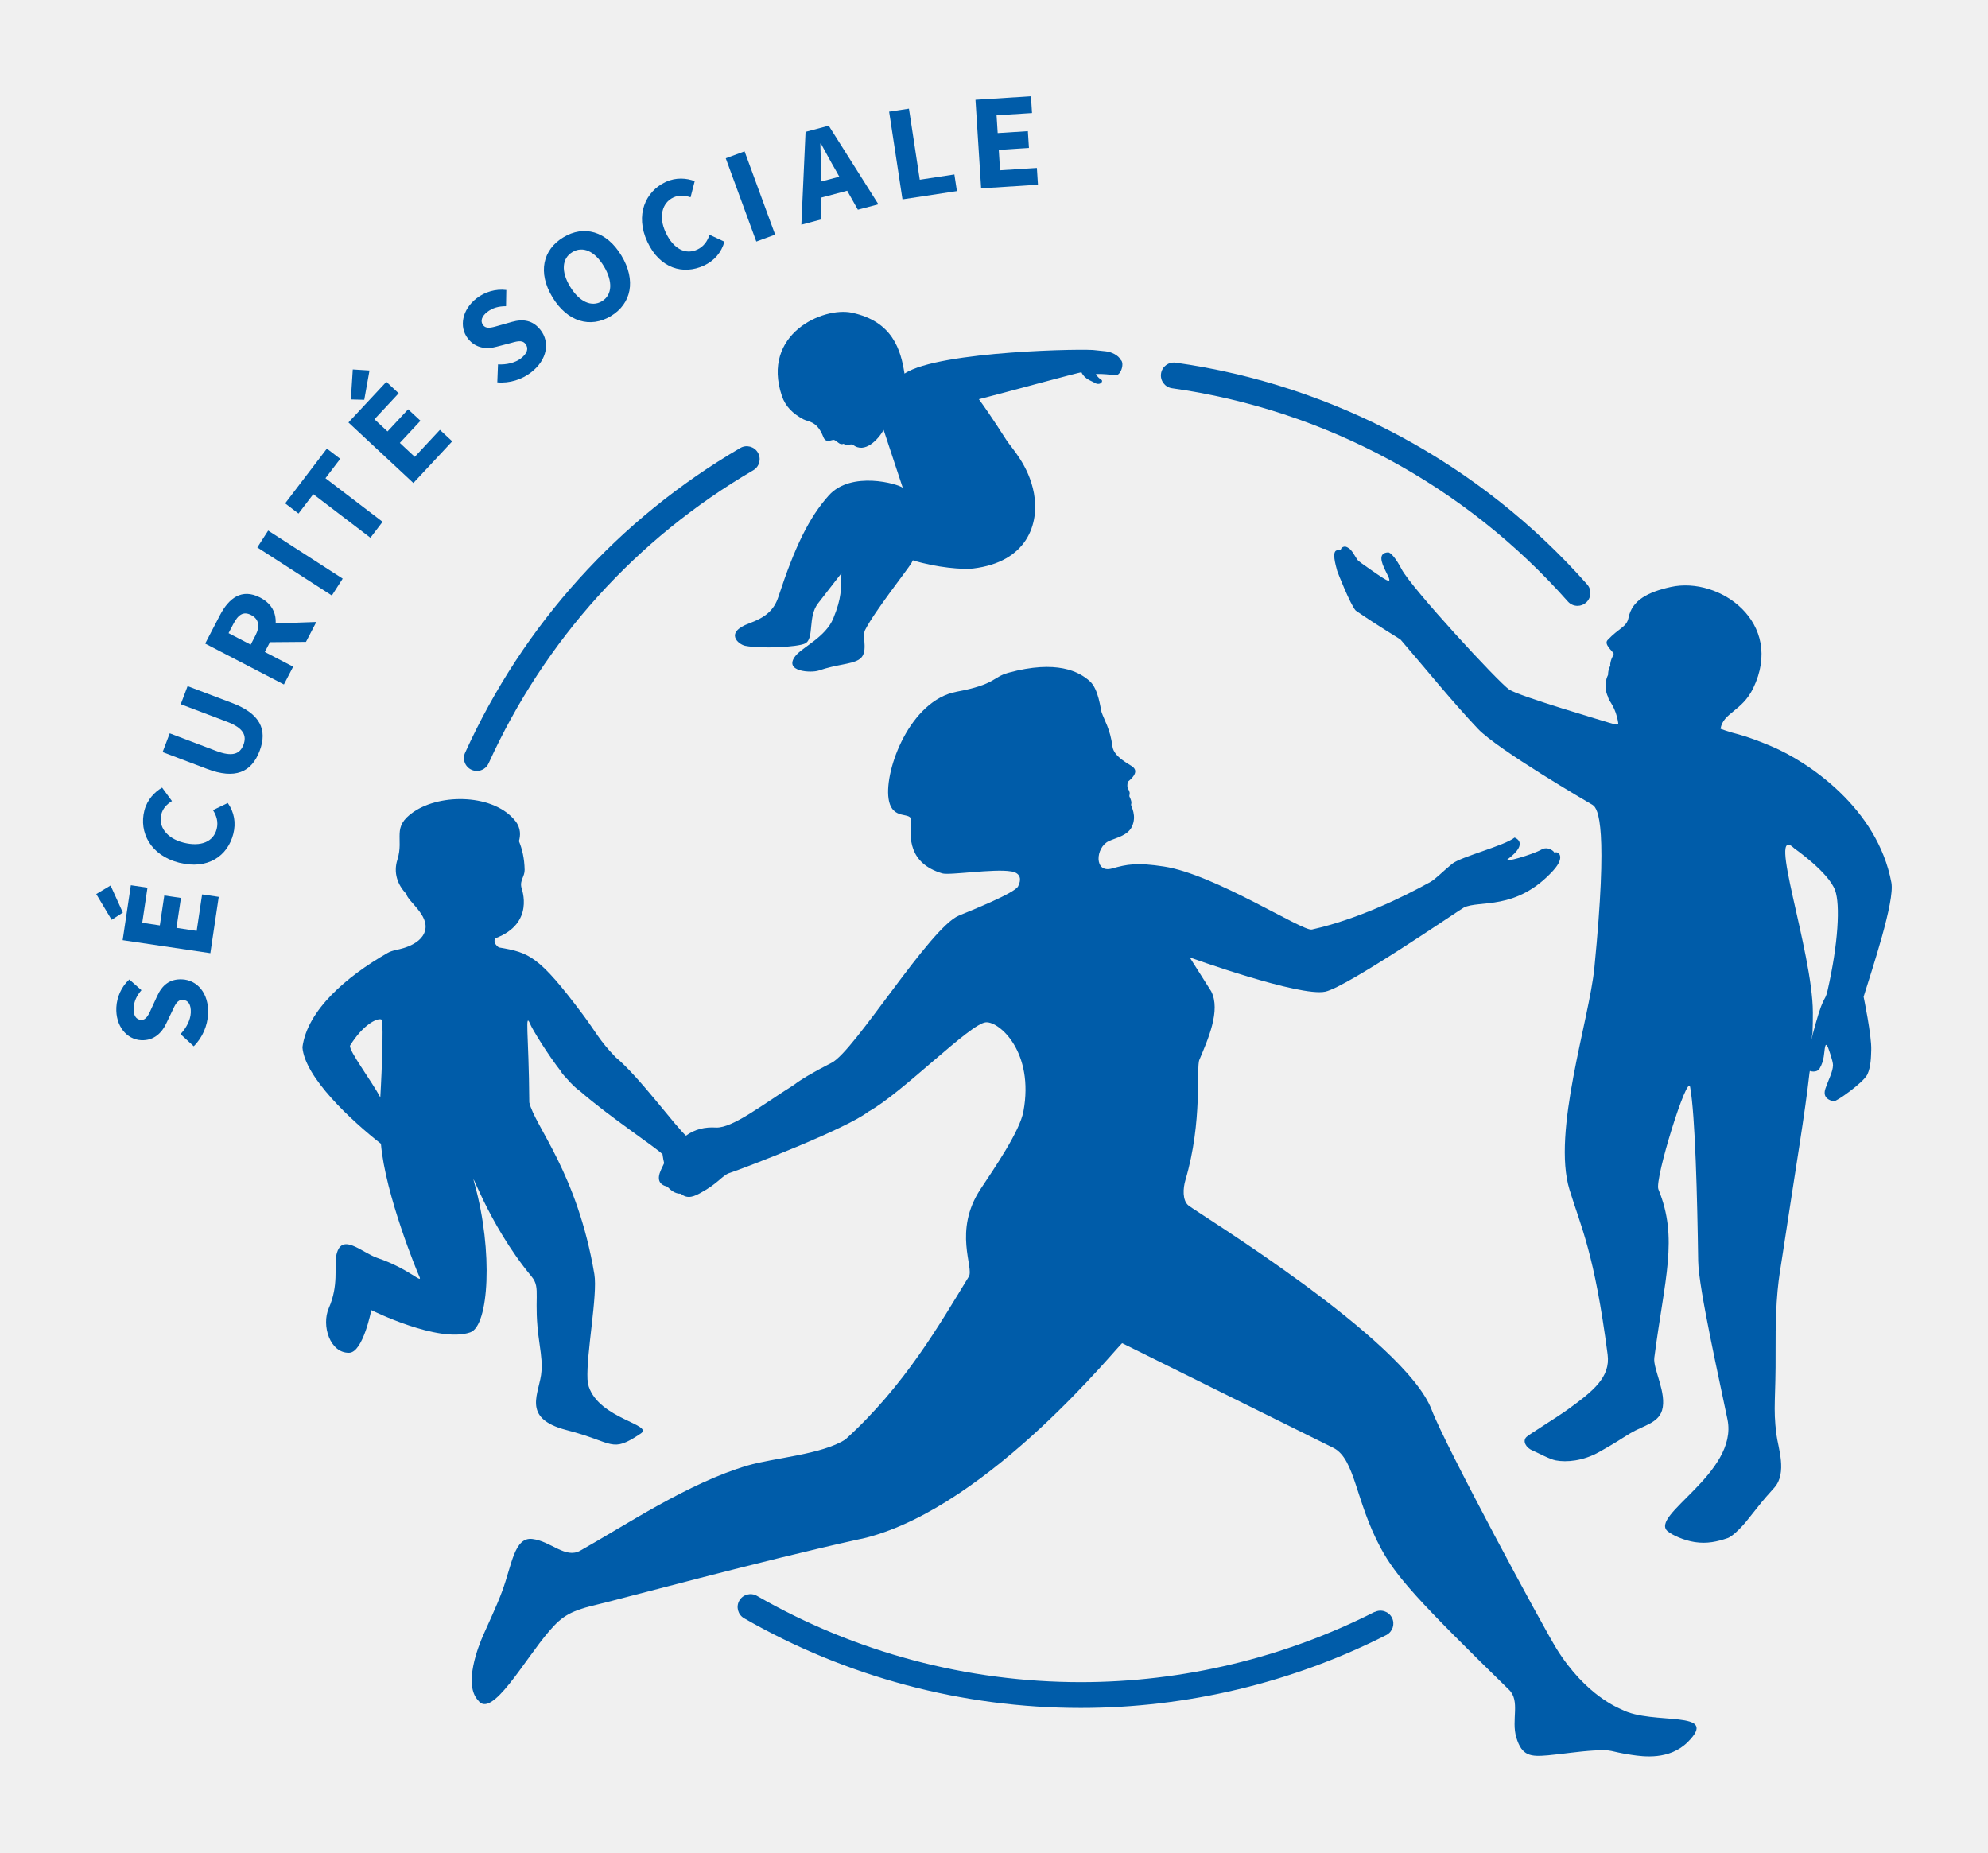
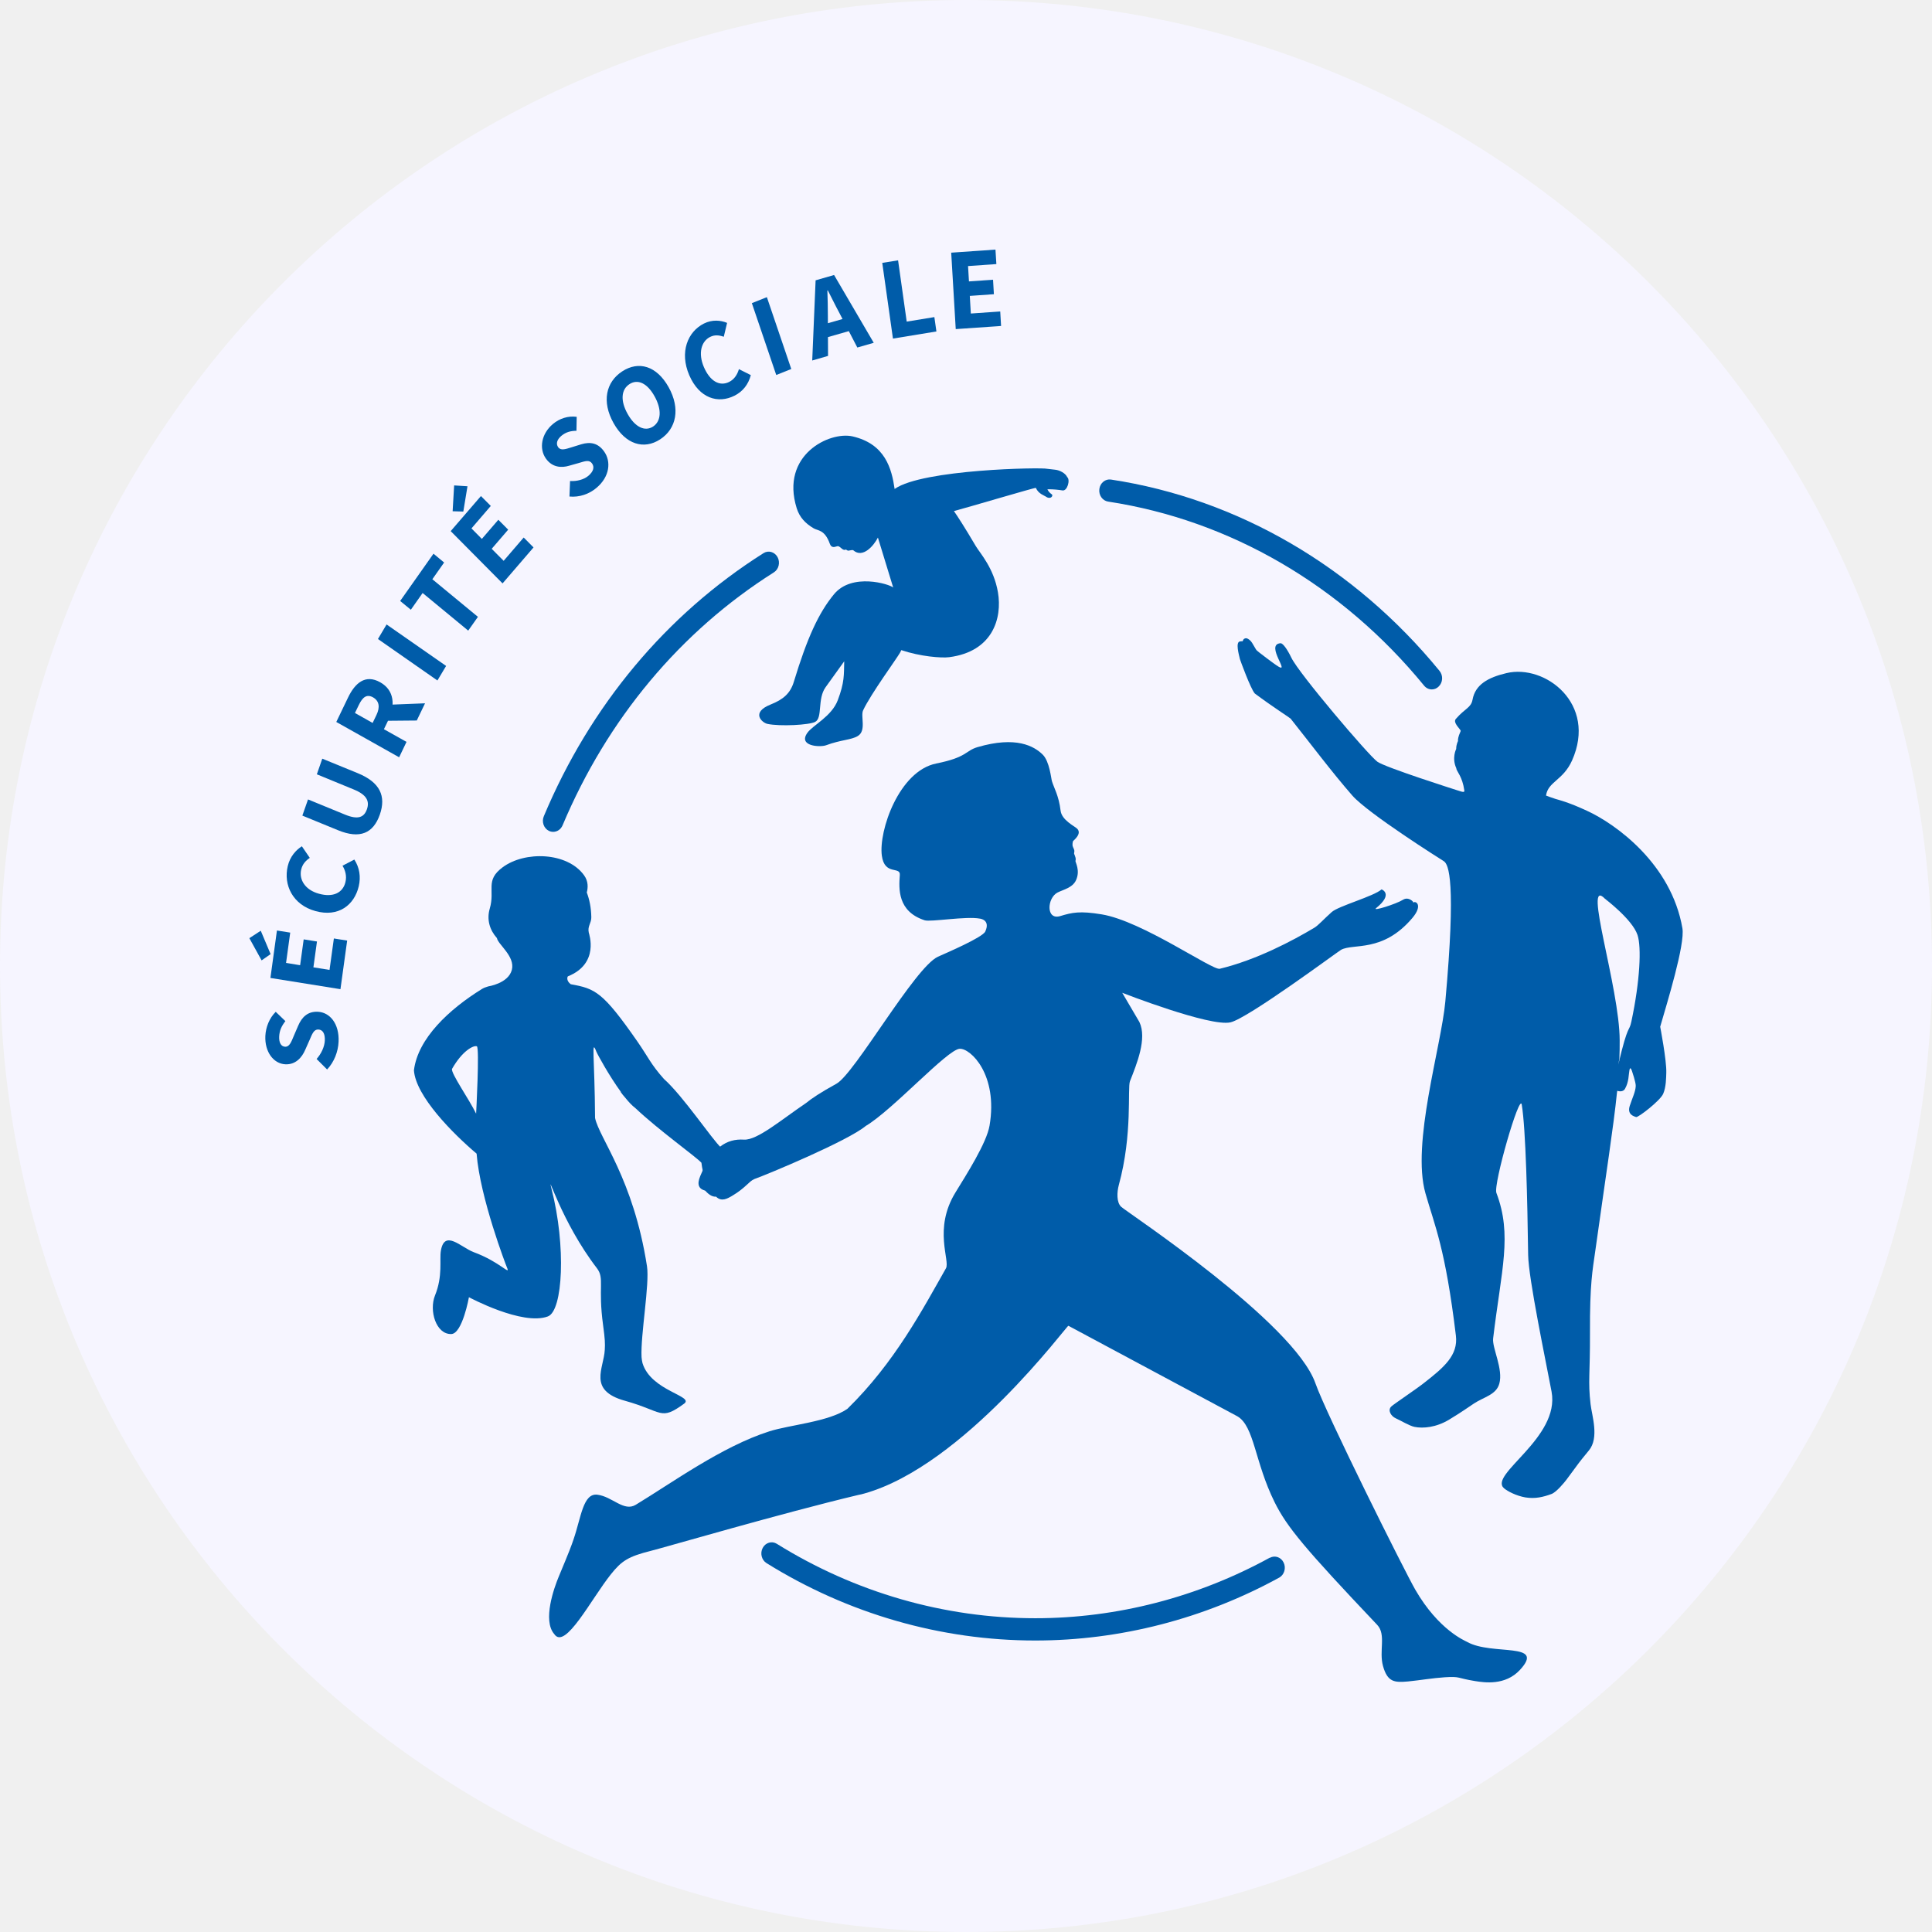
- <svg xmlns="http://www.w3.org/2000/svg" version="1.1" id="Calque_1" x="0px" y="0px" viewBox="0 0 516.404 481.2" xml:space="preserve" width="516.404" height="481.2">
-   <defs id="defs163">
- 	
- 	
- </defs>
-   <style type="text/css" id="style2">
- 	.st0{fill:none;}
- 	.st1{fill:#005CA9;}
- 	.st2{fill-rule:evenodd;clip-rule:evenodd;fill:#005CA9;}
- </style>
-   <g id="g156" transform="translate(-220.48,-664.58)">
-     <g id="g154">
-       <g id="g138">
-         <path class="st1" d="m 270.8,936.33 -3.43,-3.16 c 1.5,-1.57 2.58,-3.65 2.67,-5.54 0.1,-2.17 -0.7,-3.27 -2.07,-3.34 -1.45,-0.07 -1.98,1.22 -2.9,3.19 l -1.41,2.93 c -1.08,2.34 -3.15,4.51 -6.49,4.35 -3.81,-0.18 -6.7,-3.73 -6.47,-8.52 0.13,-2.65 1.3,-5.37 3.37,-7.26 l 3.15,2.78 c -1.23,1.46 -1.94,2.87 -2.03,4.69 -0.08,1.79 0.61,2.97 1.93,3.03 1.41,0.07 2,-1.41 2.89,-3.38 l 1.33,-2.88 c 1.27,-2.76 3.22,-4.42 6.47,-4.27 3.82,0.18 6.98,3.52 6.72,9 -0.15,3 -1.43,6.13 -3.73,8.38 z" id="path108" />
-         <path class="st1" d="m 249.48,903.49 -4,-6.69 3.72,-2.23 3.19,7.04 z m 2.86,5.28 2.13,-14.27 4.32,0.64 -1.36,9.12 4.57,0.68 1.16,-7.77 4.32,0.64 -1.16,7.77 5.25,0.78 1.41,-9.47 4.32,0.64 -2.18,14.62 z" id="path110" />
-         <path class="st1" d="m 266.99,888.65 c -7.41,-1.89 -10.45,-7.89 -9.01,-13.53 0.74,-2.88 2.69,-4.86 4.61,-5.97 l 2.56,3.49 c -1.33,0.85 -2.37,1.87 -2.78,3.49 -0.78,3.06 1.3,6.17 5.77,7.31 4.59,1.17 7.8,-0.28 8.63,-3.54 0.47,-1.83 -0.06,-3.51 -0.97,-4.9 l 3.85,-1.85 c 1.68,2.4 2.17,5.15 1.43,8.04 -1.44,5.65 -6.57,9.38 -14.09,7.46 z" id="path112" />
-         <path class="st1" d="m 274.28,864.3 -11.56,-4.38 1.85,-4.87 12.06,4.57 c 4.22,1.6 6.18,0.82 7.09,-1.59 0.92,-2.42 -0.01,-4.37 -4.23,-5.97 l -12.06,-4.57 1.78,-4.7 11.56,4.38 c 7.23,2.74 9.27,6.88 7.15,12.45 -2.11,5.59 -6.41,7.43 -13.64,4.68 z" id="path114" />
-         <path class="st1" d="m 273.78,831.74 3.83,-7.36 c 2.25,-4.34 5.61,-7.11 10.47,-4.58 4.7,2.44 4.87,7.05 2.62,11.38 l -1.43,2.74 7.36,3.82 -2.4,4.62 z m 13.05,-2.09 c 1.26,-2.43 0.9,-4.28 -1.11,-5.32 -2.02,-1.05 -3.38,-0.1 -4.64,2.34 l -1.23,2.36 5.75,2.99 z m 2.2,1.74 -1.3,-4.73 14.92,-0.53 -2.69,5.17 z" id="path116" />
-         <path class="st1" d="m 287.32,806.77 2.82,-4.38 19.36,12.48 -2.82,4.38 z" id="path118" />
-         <path class="st1" d="m 301.86,792.93 -3.84,5.04 -3.47,-2.65 10.84,-14.22 3.47,2.65 -3.84,5.04 14.84,11.32 -3.16,4.14 z" id="path120" />
-         <path class="st1" d="m 310.99,774.31 9.85,-10.56 3.2,2.98 -6.29,6.75 3.39,3.16 5.36,-5.75 3.2,2.98 -5.36,5.75 3.88,3.62 6.53,-7.01 3.2,2.98 -10.09,10.82 z m 0.63,-5.98 0.5,-7.79 4.34,0.27 -1.36,7.61 z" id="path122" />
-         <path class="st1" d="m 349.66,763.89 0.18,-4.66 c 2.17,0.12 4.45,-0.4 5.95,-1.56 1.72,-1.33 2.04,-2.66 1.2,-3.74 -0.89,-1.15 -2.21,-0.71 -4.31,-0.13 l -3.15,0.82 c -2.48,0.7 -5.47,0.53 -7.52,-2.12 -2.34,-3.02 -1.51,-7.52 2.28,-10.45 2.1,-1.63 4.93,-2.5 7.71,-2.15 l -0.07,4.21 c -1.91,0.01 -3.44,0.39 -4.89,1.5 -1.42,1.1 -1.86,2.39 -1.06,3.43 0.86,1.12 2.37,0.6 4.45,0 l 3.05,-0.86 c 2.92,-0.82 5.46,-0.42 7.45,2.16 2.34,3.02 1.85,7.6 -2.49,10.96 -2.37,1.84 -5.58,2.89 -8.78,2.59 z" id="path124" />
-         <path class="st1" d="m 363.98,741.77 c -3.89,-6.45 -2.48,-12.34 2.84,-15.55 5.32,-3.21 11.2,-1.68 15.08,4.74 3.89,6.45 2.58,12.51 -2.74,15.72 -5.32,3.2 -11.29,1.53 -15.18,-4.91 z m 13.35,-8.06 c -2.39,-3.96 -5.49,-5.27 -8.18,-3.64 -2.69,1.62 -2.98,4.98 -0.59,8.94 2.39,3.96 5.6,5.44 8.29,3.81 2.68,-1.62 2.87,-5.15 0.48,-9.11 z" id="path126" />
-         <path class="st1" d="m 388.63,727.37 c -3.22,-6.93 -0.51,-13.08 4.77,-15.53 2.7,-1.26 5.47,-1 7.54,-0.21 l -1.08,4.19 c -1.5,-0.49 -2.95,-0.65 -4.46,0.05 -2.86,1.33 -3.95,4.91 -2,9.09 2,4.29 5.15,5.86 8.21,4.44 1.72,-0.8 2.67,-2.27 3.18,-3.85 l 3.87,1.81 c -0.8,2.82 -2.62,4.94 -5.32,6.2 -5.31,2.46 -11.44,0.85 -14.71,-6.19 z" id="path128" />
-         <path class="st1" d="m 409,705.69 4.89,-1.8 7.94,21.63 -4.89,1.8 z" id="path130" />
-         <path class="st1" d="m 429.73,698.83 6.02,-1.6 12.9,20.41 -5.33,1.41 -5.9,-10.5 c -1.21,-2.06 -2.5,-4.54 -3.71,-6.7 l -0.14,0.04 c 0.08,2.49 0.18,5.26 0.15,7.64 l 0.06,12.05 -5.14,1.37 z m 1.08,13.68 10.71,-2.84 1.04,3.91 -10.71,2.84 z" id="path132" />
-         <path class="st1" d="m 451.44,693.58 5.15,-0.78 2.81,18.46 8.99,-1.37 0.66,4.32 -14.14,2.15 z" id="path134" />
-         <path class="st1" d="m 473.87,690.5 14.41,-0.92 0.28,4.36 -9.21,0.59 0.29,4.62 7.84,-0.5 0.28,4.36 -7.84,0.5 0.34,5.3 9.56,-0.61 0.28,4.36 -14.76,0.94 z" id="path136" />
-       </g>
-       <path class="st1" d="m 511.59,758.04 c -0.57,-1.16 -2.39,-2.07 -3.91,-2.22 -1.58,-0.16 -2.57,-0.27 -2.57,-0.27 -1.81,-0.48 -40.51,0.14 -49.59,6.01 -0.04,0.03 -0.05,0.05 -0.08,0.08 -0.96,-6.16 -3.06,-13.58 -13.69,-15.84 -7.48,-1.59 -23.57,5.55 -18.17,21.61 0.92,2.74 2.82,4.59 5.56,6.07 1.37,0.73 3.57,0.38 5.21,4.61 0.47,1.23 1.37,1.09 2.17,0.83 0.6,-0.19 0.76,-0.12 1.73,0.66 0.79,0.64 1.38,0.25 1.38,0.25 0,0 0.37,0.41 0.89,0.34 0.4,-0.06 1.27,-0.28 1.5,-0.09 3.07,2.49 6.64,-1.4 7.99,-3.84 1.36,4.11 4.97,15.03 4.97,15.03 -1.19,-1.01 -13.38,-4.52 -19.23,2.01 -5.08,5.67 -8.79,13.25 -13.09,26.35 -1.14,3.49 -3.43,5.34 -7.52,6.84 -6.63,2.43 -2.81,5.51 -1.08,5.85 4.09,0.81 13.62,0.35 15.55,-0.61 2.46,-1.23 0.63,-6.91 3.36,-10.41 2.44,-3.14 4.41,-5.69 6.07,-7.82 -0.11,4.15 0.12,6.28 -2.1,11.71 -2,4.89 -8.05,7.47 -9.85,9.78 -3.19,4.1 4.11,4.44 6.05,3.78 4.85,-1.66 8.21,-1.57 10.35,-2.79 2.84,-1.62 0.8,-5.96 1.7,-7.73 2.5,-4.93 11.06,-15.71 12.06,-17.42 0.16,-0.28 0.27,-0.5 0.35,-0.7 6.2,1.93 13.08,2.44 15.61,2.14 14.13,-1.69 17.3,-11.68 15.85,-19.54 -1.34,-7.27 -5.8,-11.73 -7.16,-13.84 -3.73,-5.82 -5.91,-8.93 -7.15,-10.6 4.07,-0.98 26.58,-7.17 26.66,-6.98 0.85,1.84 2.75,2.25 3.45,2.75 1.45,0.79 2.29,-0.45 1.71,-0.82 -1.12,-0.71 -1.4,-1.51 -1.4,-1.51 1.9,-0.04 3.72,0.16 4.9,0.35 1.57,0.26 2.6,-3.18 1.52,-4.02 z" id="path140" />
-       <path class="st2" d="m 711.79,893.83 c -3.61,-19.4 -21.72,-31.4 -31.06,-35.37 -6.38,-2.71 -9.2,-3.26 -10.21,-3.56 -1.39,-0.42 -2.38,-0.75 -3.11,-1.02 v 0 c 0.65,-4.2 5.57,-4.53 8.48,-10.55 8.23,-17.06 -8.75,-29.07 -21.37,-26.3 -5.97,1.31 -10.1,3.44 -11.01,7.99 -0.49,2.48 -2.39,2.56 -5.44,5.81 -1.01,1.07 1.21,2.79 1.57,3.5 0.1,0.2 -0.55,1.11 -0.78,2.14 -0.23,1.06 -0.02,0.85 -0.07,0.99 0,0 -0.61,0.99 -0.6,2.41 0,0 -1.52,2.7 0.06,5.85 0.01,0.05 -0.02,0.08 -0.01,0.13 0.24,0.88 1.97,2.47 2.57,6.41 0.08,0.53 0.14,0.82 -2.33,0.04 -0.56,-0.18 -23.42,-6.9 -25.96,-8.61 -2.84,-1.91 -25.48,-26.48 -27.97,-31.29 -1.37,-2.64 -2.8,-4.39 -3.52,-4.35 -5.33,0.33 3.89,9.96 -1.3,6.67 -1.33,-0.84 -5.32,-3.64 -5.61,-3.87 -1,-0.81 -0.76,-0.42 -1.49,-1.58 -0.65,-1.04 -1.08,-1.82 -1.74,-2.27 -0.59,-0.4 -0.93,-0.53 -1.34,-0.42 -0.83,0.22 -0.69,0.81 -0.9,0.86 0,0 -0.53,-0.01 -0.91,0.08 -1.34,0.32 -0.34,3.72 0.08,5.31 0.09,0.34 3.47,8.91 4.83,10.34 5.77,3.99 11.49,7.35 11.67,7.57 6.23,7.23 13.55,16.27 20.08,23.15 5.2,5.47 28.96,19.28 29.76,19.75 1.56,0.93 4.04,6.01 0.48,42.27 -1.34,13.66 -11.07,42.68 -6.46,57.68 3.01,9.79 6.46,16.45 9.9,42.81 0.78,5.95 -3.85,9.56 -10.46,14.35 -2.59,1.87 -9.85,6.35 -10.58,7.02 -1.22,1.11 -0.09,2.89 1.5,3.54 1.54,0.64 4.44,2.28 6.1,2.59 2.76,0.51 7.02,0.18 11.26,-2.2 4.82,-2.71 5.24,-3.15 8.08,-4.86 3.26,-1.97 7.21,-2.59 8.23,-5.93 1.35,-4.42 -2.38,-10.78 -2.01,-13.66 2.7,-20.77 6.3,-31.05 1.06,-43.78 -1.05,-2.55 7.58,-30.28 8.25,-26.56 1.33,7.33 1.86,29.06 2.09,45.23 0.1,7.07 5.8,32.16 7.62,41.16 2.82,13.94 -20.63,24.97 -15.48,29.06 1.16,0.92 4.04,2.29 6.98,2.75 3.21,0.49 5.83,-0.12 8.49,-1.02 1.59,-0.54 4.24,-3.55 4.78,-4.22 4.99,-6.2 3.46,-4.48 7.4,-8.91 3.4,-3.83 0.95,-10.42 0.52,-13.88 -0.88,-7.05 -0.13,-8.92 -0.2,-21.6 -0.08,-14.7 0.88,-18.88 1.7,-24.3 3.68,-24.29 5.95,-37.52 7.09,-47.85 l 0.1,-0.59 c 0,0 1.76,0.64 2.54,-0.64 1.27,-2.08 1.13,-4.25 1.42,-5.61 0.29,-1.36 0.85,0.39 0.85,0.39 0,0 1.24,3.32 1.21,4.4 -0.06,1.72 -1.12,3.59 -1.95,5.98 -0.95,2.72 1.44,3.16 2.06,3.39 0.62,0.22 7.85,-4.93 8.82,-7.01 0.97,-2.08 0.94,-4.86 1,-6.34 0.14,-3.66 -1.98,-13.83 -1.98,-13.83 2.21,-7.13 8.13,-24.78 7.22,-29.64 z m -16.59,28.05 c -0.79,3.44 -1.01,0.15 -4.27,12.99 l 0.36,-1.84 c 0.07,-1.8 0.11,-3.6 0.1,-5.46 -0.03,-15.9 -12.17,-49.7 -4.8,-42.62 0.04,0.04 8.87,6.18 10.58,10.88 1.35,3.67 0.83,13.82 -1.97,26.05 z" id="path142" />
-       <path class="st1" d="m 398.95,959.81 c -2.87,-2.39 -12.32,-15.49 -18.56,-20.64 -4.23,-4.35 -5.18,-6.65 -8.62,-11.23 -11.32,-15.07 -13.76,-15.94 -21.7,-17.28 -1.61,-1.08 -1.08,-2.31 -0.92,-2.38 10.34,-3.85 6.86,-12.79 6.78,-13.15 -0.47,-1.96 0.86,-2.83 0.83,-4.64 -0.06,-2.95 -0.63,-5.38 -1.48,-7.44 0.4,-1.36 0.56,-3.33 -0.91,-5.2 -5.47,-6.98 -19.29,-7.33 -26.5,-2.36 -5.78,3.98 -2.38,6.76 -4.17,12.41 -1.06,3.35 0.01,6.46 2.34,8.88 0.29,1.87 5.97,5.48 4.85,9.54 -1.14,4.15 -7.77,5 -7.7,5.01 -0.77,0.2 -1.47,0.44 -2.04,0.77 -10.58,6.05 -20.85,14.82 -22.11,24.48 0.58,7.78 12.63,19.01 20.39,25.07 1.12,13.26 9.54,33.57 9.92,34.36 1.15,2.43 -2.38,-1.82 -10.85,-4.7 -4.1,-1.4 -9.53,-7.01 -10.71,-0.41 -0.49,2.75 0.69,7.53 -1.9,13.44 -1.98,4.53 0.32,11.74 5.3,11.6 3.61,-0.11 5.74,-11.08 5.74,-11.08 0,0 17.4,8.67 25.7,5.78 4.87,-1.69 5.96,-21.09 1.18,-38.39 -1.68,-6.07 3.12,9.86 14.76,23.9 2.57,3.1 0.31,5.53 2.01,17.1 0.63,4.3 0.67,5.49 0.56,7.43 -0.31,5.6 -5.65,12.21 6.55,15.35 12.45,3.21 11.45,6.11 19.23,0.89 3.5,-2.34 -10.73,-3.79 -13.51,-12.22 -0.08,-0.23 -0.29,-1.31 -0.32,-1.82 -0.34,-6.65 2.68,-22 1.78,-27.35 -4.43,-26.31 -15.5,-38.47 -16.9,-44.62 -0.12,-18.35 -1.32,-24.11 0.41,-19.98 0.37,0.87 4.16,7.29 8,12.16 l -0.07,0.03 c 0.4,0.52 0.9,1.08 1.44,1.65 1.18,1.36 2.32,2.47 3.33,3.16 7.66,6.71 19.86,14.72 21.5,16.46 0,0 0.91,8.09 4.25,7.49 2.94,-0.53 17.63,-6.93 17.35,-8.56 -0.55,-3.16 -14.71,-3.08 -15.23,-3.51 z m -79.68,-10.19 c -2.23,-4.26 -8.27,-12.18 -7.85,-13.48 3.37,-5.45 6.99,-7.15 8.08,-6.79 0.92,0.29 -0.23,20.27 -0.23,20.27 z" id="path144" />
-       <path class="st1" d="m 641.73,1108.6 c -0.63,-0.33 -9.25,-3.52 -16.86,-15.69 -3.42,-5.47 -28.99,-52.86 -32.48,-62.11 -6.92,-18.31 -60.88,-51.22 -63.2,-53.12 -1.61,-1.32 -1.41,-4.5 -0.79,-6.57 4.55,-15.39 2.75,-29.18 3.63,-31.26 2.21,-5.23 5.62,-12.85 3.07,-17.8 l -5.58,-8.8 c 0,0 28.58,10.32 35.22,8.89 5.69,-1.23 34.45,-20.97 35.96,-21.82 3.99,-2.04 13.54,0.95 23.19,-9.57 3.63,-3.96 1,-5.33 0.34,-4.63 0.14,-0.3 -1.63,-1.86 -3.32,-0.89 -2.3,1.32 -10.24,3.61 -8.78,2.52 5.77,-4.32 1.77,-5.62 1.77,-5.62 -2.52,2.09 -13.98,4.98 -16.21,6.81 -2.61,2.15 -4.33,3.98 -5.66,4.72 -7.05,3.9 -18.84,9.69 -30.78,12.35 -2.42,0.54 -25.21,-14.34 -38.4,-16.36 -7.11,-1.09 -9.63,-0.58 -13.51,0.51 -4.71,1.33 -4.33,-5.48 -0.84,-7.11 1.82,-0.85 4.88,-1.41 5.99,-3.72 1.4,-2.89 -0.26,-5.39 -0.2,-5.74 0.04,-0.33 0.25,-0.57 -0.19,-1.62 -0.34,-0.8 -0.29,-0.38 -0.18,-1.17 0.09,-0.69 -0.35,-1.07 -0.55,-1.73 -0.11,-0.35 -0.01,-1.37 0.19,-1.53 2.82,-2.32 1.6,-3.39 1.22,-3.73 -0.8,-0.72 -4.96,-2.53 -5.33,-5.37 -0.58,-4.5 -2.09,-6.74 -2.81,-8.84 -0.29,-0.83 -0.76,-5.97 -3.03,-8.05 -2.78,-2.53 -8.61,-5.66 -21.2,-2.23 -4.04,1.1 -3.3,3.04 -13.42,4.92 -12.12,2.25 -18.79,20.25 -17.7,27.75 0.88,6.04 6.07,3.11 5.85,5.79 -0.35,4.17 -0.77,11 8.09,13.65 1.9,0.57 13.5,-1.29 17.92,-0.51 0,0 3.58,0.29 1.79,3.88 -0.89,1.78 -12.5,6.39 -15.38,7.59 -7.56,3.15 -27.1,35.21 -33.04,38.22 -5.12,2.6 -8.13,4.46 -9.85,5.78 -8.05,5.04 -15.88,11.23 -20.19,11.05 -5.76,-0.37 -10.45,2.42 -14.3,10.98 -1.13,2.52 -0.48,3.84 1.62,4.37 0.78,0.77 1.97,1.92 3.55,1.83 1.74,1.59 3.67,0.58 5.12,-0.21 4.53,-2.46 5.52,-4.39 7.32,-5.1 4.41,-1.45 30.48,-11.51 36.26,-15.99 8.79,-4.82 26.52,-23 30.56,-23.22 3.55,-0.19 12.54,7.8 9.72,23.13 -0.96,5.23 -7.51,14.69 -11.14,20.19 -7.2,10.91 -1.62,20.42 -3.05,22.74 -7.45,12.16 -16.68,28.4 -32.06,42.29 -6,3.91 -18.69,4.8 -25.38,6.77 -15.41,4.52 -31.81,15.57 -43.5,22.12 -3.88,2.17 -7.6,-2.48 -12.46,-3.04 -4.68,-0.54 -5.3,6.8 -7.79,13.49 -0.77,2.05 -1.11,3.01 -4.83,11.24 -1.45,3.21 -5.31,13.11 -1.43,17.21 3.54,4.93 11.98,-10.52 18.47,-18.03 3.45,-3.99 5.58,-5.3 13.04,-7.02 4.78,-1.11 42.51,-11.33 67.43,-16.81 0.61,-0.11 1.27,-0.25 1.98,-0.44 32.39,-8.42 65.93,-50.68 66.38,-50.48 l 54.97,27.24 c 5.56,2.98 5.59,13.69 12.15,25.9 3.95,7.36 9.72,13.8 33.34,36.85 3.01,2.94 0.54,7.86 1.91,12.42 1.47,4.89 3.77,5 8.18,4.63 4.1,-0.38 7.78,-1 11.88,-1.25 5.24,-0.32 3.83,0.24 9.93,1.14 2.98,0.44 9.76,1.41 14.54,-3.34 8.59,-8.56 -9.08,-4.24 -17.16,-8.45 z" id="path146" />
-       <path class="st1" d="m 582.06,1084.76 c -0.84,-1.65 -2.86,-2.31 -4.5,-1.47 l 0.02,-0.06 c -23.49,11.93 -49.83,18.26 -76.36,18.26 -29.56,0 -58.64,-7.75 -84.11,-22.41 -1.6,-0.93 -3.66,-0.37 -4.58,1.23 -0.92,1.6 -0.37,3.65 1.23,4.58 26.49,15.25 56.73,23.3 87.46,23.3 27.59,0 55.01,-6.57 79.45,-18.98 1.58,-0.87 2.21,-2.83 1.39,-4.45 z" id="path148" />
-       <path class="st1" d="m 344.34,864.82 c -0.46,0 -0.93,-0.1 -1.38,-0.3 -1.69,-0.76 -2.43,-2.75 -1.66,-4.44 15.12,-33.29 39.84,-60.66 71.47,-79.14 1.6,-0.94 3.65,-0.39 4.58,1.2 0.93,1.6 0.4,3.65 -1.2,4.58 -30.43,17.78 -54.2,44.11 -68.75,76.13 -0.57,1.24 -1.78,1.97 -3.06,1.97 z" id="path150" />
-       <path class="st1" d="m 630.26,821.94 c -0.93,0 -1.85,-0.38 -2.51,-1.13 -26.67,-30.15 -63.18,-49.82 -102.83,-55.39 -1.83,-0.26 -3.11,-1.95 -2.85,-3.79 0.26,-1.83 1.96,-3.1 3.78,-2.85 41.22,5.79 79.19,26.24 106.91,57.59 1.23,1.39 1.1,3.5 -0.29,4.73 -0.62,0.56 -1.42,0.84 -2.21,0.84 z" id="path152" />
-     </g>
+ <svg xmlns="http://www.w3.org/2000/svg" width="32" height="32" viewBox="0 0 32 32" fill="none">
+   <path d="M0 16C0 7.163 7.163 0 16 0C24.837 0 32 7.163 32 16C32 24.837 24.837 32 16 32C7.163 32 0 24.837 0 16Z" fill="#F6F5FF" />
+   <g clip-path="url(#clip0_1153_2058)">
+     <path d="M5.418 17.714L5.244 17.54C5.32 17.454 5.375 17.34 5.38 17.235C5.385 17.116 5.344 17.056 5.274 17.052C5.2 17.048 5.173 17.119 5.127 17.227L5.055 17.389C5 17.517 4.895 17.637 4.725 17.628C4.531 17.618 4.383 17.423 4.395 17.159C4.402 17.013 4.461 16.863 4.567 16.759L4.727 16.913C4.664 16.993 4.628 17.07 4.624 17.171C4.62 17.269 4.655 17.334 4.722 17.337C4.794 17.341 4.824 17.26 4.869 17.151L4.937 16.993C5.001 16.841 5.101 16.75 5.266 16.758C5.461 16.768 5.621 16.952 5.608 17.253C5.601 17.418 5.535 17.59 5.418 17.714Z" fill="#005CA9" />
+     <path d="M4.333 15.907L4.13 15.539L4.319 15.416L4.482 15.803L4.333 15.907ZM4.479 16.198L4.587 15.412L4.807 15.447L4.738 15.949L4.971 15.987L5.03 15.559L5.25 15.594L5.191 16.022L5.458 16.065L5.53 15.544L5.75 15.579L5.639 16.384L4.479 16.198Z" fill="#005CA9" />
+     <path d="M5.224 15.09C4.847 14.986 4.692 14.656 4.766 14.346C4.803 14.187 4.903 14.078 5 14.017L5.131 14.209C5.063 14.256 5.01 14.312 4.989 14.401C4.949 14.57 5.055 14.741 5.283 14.803C5.517 14.868 5.68 14.788 5.722 14.609C5.746 14.508 5.719 14.415 5.673 14.339L5.869 14.237C5.954 14.369 5.979 14.521 5.942 14.68C5.868 14.991 5.607 15.196 5.224 15.09Z" fill="#005CA9" />
+     <path d="M5.596 13.75L5.008 13.509L5.102 13.241L5.716 13.493C5.931 13.581 6.03 13.538 6.077 13.405C6.124 13.272 6.076 13.165 5.861 13.077L5.248 12.825L5.338 12.566L5.927 12.807C6.295 12.958 6.398 13.186 6.291 13.493C6.183 13.8 5.964 13.902 5.596 13.75Z" fill="#005CA9" />
+     <path d="M5.57 11.958L5.765 11.553C5.88 11.314 6.051 11.162 6.298 11.301C6.537 11.435 6.546 11.689 6.432 11.927L6.359 12.078L6.733 12.288L6.611 12.543L5.57 11.958ZM6.235 11.843C6.299 11.71 6.28 11.608 6.178 11.55C6.075 11.493 6.006 11.545 5.942 11.679L5.879 11.809L6.172 11.974L6.235 11.843ZM6.347 11.939L6.28 11.679L7.04 11.649L6.903 11.934L6.347 11.939Z" fill="#005CA9" />
+     <path d="M6.26 10.584L6.403 10.343L7.389 11.03L7.245 11.271L6.26 10.584Z" fill="#005CA9" />
+     <path d="M7 9.822L6.805 10.099L6.628 9.954L7.18 9.171L7.356 9.317L7.161 9.594L7.916 10.217L7.755 10.445L7 9.822Z" fill="#005CA9" />
+     <path d="M7.465 8.797L7.966 8.216L8.129 8.38L7.809 8.752L7.981 8.926L8.254 8.609L8.417 8.773L8.144 9.09L8.342 9.289L8.674 8.903L8.837 9.067L8.324 9.663L7.465 8.797ZM7.497 8.468L7.522 8.04L7.743 8.054L7.674 8.473L7.497 8.468Z" fill="#005CA9" />
+     <path d="M9.432 8.224L9.442 7.967C9.552 7.974 9.668 7.945 9.744 7.882C9.832 7.808 9.848 7.735 9.806 7.676C9.76 7.612 9.693 7.637 9.586 7.669L9.426 7.714C9.3 7.752 9.147 7.743 9.043 7.597C8.924 7.431 8.966 7.183 9.159 7.022C9.266 6.932 9.41 6.884 9.552 6.904L9.548 7.135C9.451 7.136 9.373 7.157 9.299 7.218C9.227 7.278 9.204 7.349 9.245 7.407C9.289 7.468 9.366 7.44 9.472 7.407L9.627 7.359C9.776 7.314 9.905 7.336 10.006 7.478C10.125 7.644 10.1 7.896 9.879 8.081C9.759 8.183 9.595 8.24 9.432 8.224Z" fill="#005CA9" />
+     <path d="M10.162 7.007C9.964 6.652 10.035 6.328 10.306 6.151C10.577 5.974 10.876 6.058 11.074 6.412C11.272 6.767 11.205 7.1 10.934 7.277C10.664 7.453 10.36 7.361 10.162 7.007ZM10.841 6.563C10.72 6.345 10.562 6.273 10.425 6.363C10.288 6.452 10.273 6.637 10.395 6.855C10.516 7.073 10.68 7.154 10.817 7.065C10.953 6.975 10.963 6.781 10.841 6.563Z" fill="#005CA9" />
+     <path d="M11.416 6.214C11.252 5.832 11.39 5.494 11.659 5.359C11.797 5.29 11.938 5.304 12.043 5.348L11.988 5.578C11.912 5.551 11.838 5.542 11.761 5.581C11.615 5.654 11.56 5.851 11.659 6.081C11.761 6.317 11.921 6.404 12.077 6.326C12.165 6.282 12.213 6.201 12.239 6.114L12.436 6.213C12.395 6.368 12.303 6.485 12.165 6.554C11.895 6.69 11.583 6.601 11.416 6.214Z" fill="#005CA9" />
+     <path d="M12.453 5.021L12.702 4.922L13.106 6.112L12.857 6.211L12.453 5.021Z" fill="#005CA9" />
+     <path d="M13.509 4.643L13.815 4.555L14.472 5.678L14.2 5.756L13.9 5.178C13.838 5.065 13.773 4.928 13.711 4.809L13.704 4.812C13.708 4.949 13.713 5.101 13.712 5.232L13.715 5.895L13.453 5.971L13.509 4.643ZM13.564 5.396L14.109 5.24L14.162 5.455L13.617 5.611L13.564 5.396Z" fill="#005CA9" />
+     <path d="M14.613 4.354L14.875 4.312L15.018 5.327L15.476 5.252L15.51 5.49L14.79 5.608L14.613 4.354Z" fill="#005CA9" />
+     <path d="M15.755 4.185L16.488 4.134L16.503 4.374L16.034 4.407L16.049 4.661L16.448 4.633L16.462 4.873L16.063 4.901L16.08 5.193L16.567 5.159L16.581 5.399L15.83 5.451L15.755 4.185Z" fill="#005CA9" />
+     <path d="M17.676 7.902C17.647 7.838 17.554 7.788 17.477 7.78C17.396 7.771 17.346 7.765 17.346 7.765C17.254 7.738 15.284 7.773 14.822 8.096C14.82 8.097 14.819 8.098 14.818 8.1C14.769 7.761 14.662 7.353 14.121 7.228C13.74 7.141 12.921 7.534 13.196 8.418C13.243 8.568 13.339 8.67 13.479 8.752C13.549 8.792 13.661 8.773 13.744 9.005C13.768 9.073 13.814 9.065 13.854 9.051C13.885 9.041 13.893 9.044 13.943 9.087C13.983 9.123 14.013 9.101 14.013 9.101C14.013 9.101 14.032 9.124 14.058 9.12C14.079 9.117 14.123 9.104 14.134 9.115C14.291 9.252 14.473 9.038 14.541 8.904C14.61 9.13 14.794 9.731 14.794 9.731C14.734 9.675 14.113 9.482 13.815 9.841C13.557 10.153 13.368 10.57 13.149 11.291C13.091 11.484 12.974 11.585 12.766 11.668C12.429 11.802 12.623 11.971 12.711 11.99C12.919 12.034 13.405 12.009 13.503 11.956C13.628 11.889 13.535 11.576 13.674 11.383C13.798 11.211 13.898 11.07 13.983 10.953C13.977 11.181 13.989 11.299 13.876 11.598C13.774 11.867 13.466 12.009 13.374 12.136C13.212 12.361 13.584 12.38 13.682 12.344C13.929 12.252 14.1 12.257 14.209 12.19C14.354 12.101 14.25 11.862 14.296 11.765C14.423 11.493 14.859 10.9 14.91 10.806C14.918 10.791 14.923 10.779 14.928 10.768C15.243 10.874 15.593 10.902 15.722 10.885C16.441 10.792 16.603 10.242 16.529 9.81C16.461 9.41 16.234 9.164 16.164 9.048C15.975 8.728 15.864 8.557 15.8 8.465C16.008 8.411 17.153 8.07 17.157 8.081C17.201 8.182 17.297 8.205 17.333 8.232C17.407 8.276 17.45 8.207 17.42 8.187C17.363 8.148 17.349 8.104 17.349 8.104C17.446 8.102 17.538 8.113 17.598 8.123C17.678 8.137 17.731 7.948 17.676 7.902Z" fill="#005CA9" />
+     <path fill-rule="evenodd" clip-rule="evenodd" d="M27.866 15.375C27.682 14.307 26.76 13.647 26.285 13.429C25.96 13.279 25.816 13.249 25.765 13.233C25.694 13.21 25.644 13.191 25.607 13.177C25.64 12.945 25.89 12.927 26.038 12.596C26.457 11.657 25.593 10.996 24.951 11.149C24.647 11.221 24.436 11.338 24.39 11.588C24.365 11.725 24.268 11.729 24.113 11.908C24.062 11.967 24.175 12.062 24.193 12.101C24.198 12.112 24.165 12.162 24.154 12.218C24.142 12.277 24.152 12.265 24.15 12.273C24.15 12.273 24.119 12.327 24.119 12.405C24.119 12.405 24.042 12.554 24.122 12.727C24.123 12.73 24.121 12.732 24.122 12.735C24.134 12.783 24.222 12.87 24.253 13.087C24.257 13.117 24.26 13.133 24.134 13.089C24.106 13.08 22.942 12.71 22.813 12.616C22.668 12.511 21.516 11.158 21.389 10.894C21.319 10.748 21.247 10.652 21.21 10.654C20.939 10.672 21.408 11.202 21.144 11.021C21.076 10.975 20.873 10.821 20.858 10.808C20.807 10.764 20.819 10.785 20.782 10.721C20.749 10.664 20.727 10.621 20.694 10.597C20.664 10.575 20.646 10.567 20.625 10.573C20.583 10.585 20.59 10.618 20.58 10.621C20.58 10.621 20.553 10.62 20.533 10.625C20.465 10.643 20.516 10.83 20.537 10.917C20.542 10.936 20.714 11.408 20.783 11.486C21.077 11.706 21.368 11.891 21.377 11.903C21.694 12.301 22.067 12.798 22.399 13.177C22.664 13.478 23.873 14.238 23.914 14.264C23.994 14.315 24.12 14.595 23.939 16.59C23.87 17.342 23.375 18.939 23.61 19.765C23.763 20.303 23.939 20.67 24.114 22.121C24.154 22.448 23.918 22.647 23.581 22.91C23.45 23.013 23.08 23.26 23.043 23.297C22.981 23.358 23.038 23.456 23.119 23.492C23.198 23.527 23.345 23.617 23.43 23.634C23.57 23.662 23.787 23.644 24.003 23.513C24.248 23.364 24.27 23.34 24.414 23.246C24.58 23.137 24.781 23.103 24.833 22.919C24.902 22.676 24.712 22.326 24.731 22.168C24.868 21.024 25.051 20.459 24.785 19.758C24.731 19.618 25.171 18.092 25.205 18.296C25.272 18.7 25.299 19.896 25.311 20.786C25.316 21.175 25.606 22.555 25.699 23.051C25.842 23.818 24.649 24.425 24.911 24.65C24.97 24.701 25.116 24.776 25.266 24.802C25.43 24.828 25.563 24.795 25.698 24.745C25.779 24.716 25.914 24.55 25.942 24.513C26.196 24.172 26.118 24.267 26.318 24.023C26.491 23.812 26.367 23.449 26.345 23.259C26.3 22.871 26.338 22.768 26.335 22.07C26.331 21.261 26.379 21.031 26.421 20.733C26.608 19.396 26.724 18.668 26.782 18.099L26.787 18.067C26.787 18.067 26.877 18.102 26.916 18.032C26.981 17.917 26.974 17.798 26.989 17.723C27.003 17.648 27.032 17.744 27.032 17.744C27.032 17.744 27.095 17.927 27.093 17.986C27.09 18.081 27.037 18.184 26.994 18.316C26.946 18.465 27.068 18.49 27.099 18.502C27.131 18.514 27.499 18.231 27.548 18.116C27.597 18.002 27.596 17.849 27.599 17.767C27.606 17.566 27.498 17.006 27.498 17.006C27.611 16.614 27.912 15.643 27.866 15.375ZM27.021 16.919C26.981 17.108 26.97 16.927 26.804 17.634L26.822 17.532C26.826 17.433 26.828 17.334 26.827 17.232C26.826 16.357 26.208 14.497 26.583 14.886C26.585 14.889 27.035 15.226 27.122 15.485C27.19 15.687 27.164 16.246 27.021 16.919Z" fill="#005CA9" />
+     <path d="M11.942 19.007C11.796 18.875 11.315 18.154 10.997 17.871C10.782 17.631 10.734 17.505 10.559 17.253C9.982 16.423 9.858 16.375 9.454 16.302C9.372 16.242 9.399 16.174 9.407 16.171C9.933 15.959 9.756 15.467 9.752 15.447C9.728 15.339 9.796 15.291 9.794 15.191C9.791 15.029 9.762 14.896 9.719 14.782C9.739 14.707 9.748 14.599 9.673 14.496C9.394 14.112 8.691 14.092 8.324 14.366C8.03 14.585 8.203 14.738 8.112 15.049C8.058 15.233 8.112 15.405 8.231 15.538C8.246 15.641 8.535 15.839 8.478 16.063C8.42 16.291 8.082 16.338 8.086 16.338C8.047 16.349 8.011 16.363 7.982 16.381C7.443 16.714 6.921 17.197 6.856 17.728C6.886 18.156 7.499 18.774 7.894 19.108C7.951 19.838 8.38 20.955 8.399 20.999C8.458 21.133 8.278 20.899 7.847 20.74C7.638 20.663 7.362 20.354 7.302 20.718C7.277 20.869 7.337 21.132 7.205 21.457C7.104 21.707 7.221 22.103 7.475 22.096C7.659 22.09 7.767 21.486 7.767 21.486C7.767 21.486 8.653 21.963 9.075 21.804C9.323 21.711 9.379 20.643 9.135 19.691C9.05 19.357 9.294 20.234 9.887 21.006C10.017 21.177 9.902 21.311 9.989 21.948C10.021 22.184 10.023 22.25 10.017 22.357C10.002 22.665 9.73 23.029 10.351 23.201C10.985 23.378 10.934 23.538 11.33 23.25C11.508 23.122 10.784 23.042 10.642 22.578C10.638 22.565 10.627 22.506 10.626 22.478C10.608 22.112 10.762 21.267 10.716 20.972C10.491 19.524 9.927 18.855 9.856 18.517C9.85 17.507 9.789 17.19 9.877 17.417C9.896 17.465 10.089 17.818 10.284 18.086L10.281 18.088C10.301 18.117 10.326 18.148 10.354 18.179C10.414 18.254 10.472 18.315 10.523 18.353C10.913 18.722 11.534 19.163 11.618 19.259C11.618 19.259 11.664 19.704 11.834 19.671C11.984 19.642 12.732 19.289 12.717 19.2C12.689 19.026 11.969 19.03 11.942 19.007ZM7.886 18.446C7.773 18.211 7.465 17.775 7.487 17.704C7.658 17.404 7.842 17.31 7.898 17.33C7.945 17.346 7.886 18.446 7.886 18.446Z" fill="#005CA9" />
+     <path d="M24.3 27.195C24.268 27.177 23.829 27.001 23.442 26.331C23.268 26.03 21.966 23.422 21.788 22.913C21.436 21.906 18.69 20.094 18.572 19.99C18.49 19.917 18.5 19.742 18.531 19.628C18.763 18.781 18.671 18.022 18.716 17.908C18.829 17.62 19.002 17.201 18.872 16.928L18.588 16.444C18.588 16.444 20.043 17.012 20.381 16.933C20.671 16.866 22.135 15.779 22.212 15.732C22.415 15.62 22.901 15.785 23.392 15.206C23.577 14.988 23.443 14.912 23.409 14.951C23.416 14.934 23.326 14.848 23.24 14.902C23.123 14.975 22.719 15.101 22.793 15.041C23.087 14.803 22.883 14.731 22.883 14.731C22.755 14.846 22.172 15.005 22.058 15.106C21.925 15.224 21.838 15.325 21.77 15.366C21.411 15.581 20.811 15.899 20.203 16.046C20.08 16.075 18.92 15.256 18.249 15.145C17.887 15.085 17.759 15.113 17.561 15.173C17.321 15.246 17.341 14.872 17.518 14.782C17.611 14.735 17.767 14.704 17.823 14.577C17.895 14.418 17.81 14.28 17.813 14.261C17.815 14.243 17.826 14.23 17.803 14.172C17.786 14.128 17.789 14.151 17.794 14.108C17.799 14.07 17.776 14.049 17.766 14.012C17.761 13.993 17.766 13.937 17.776 13.928C17.919 13.801 17.857 13.742 17.838 13.723C17.797 13.683 17.586 13.584 17.567 13.428C17.537 13.18 17.46 13.057 17.424 12.941C17.409 12.895 17.385 12.612 17.27 12.498C17.128 12.359 16.831 12.187 16.19 12.375C15.985 12.436 16.022 12.543 15.507 12.646C14.89 12.77 14.551 13.761 14.606 14.173C14.651 14.506 14.915 14.344 14.904 14.492C14.886 14.721 14.865 15.097 15.316 15.243C15.413 15.274 16.003 15.172 16.228 15.215C16.228 15.215 16.41 15.231 16.319 15.429C16.274 15.527 15.683 15.78 15.536 15.846C15.152 16.02 14.157 17.784 13.854 17.95C13.594 18.093 13.441 18.195 13.353 18.268C12.943 18.545 12.545 18.886 12.325 18.876C12.032 18.856 11.793 19.009 11.598 19.48C11.54 19.619 11.573 19.692 11.68 19.721C11.72 19.763 11.78 19.826 11.861 19.821C11.949 19.909 12.047 19.853 12.121 19.81C12.352 19.674 12.402 19.568 12.494 19.529C12.718 19.449 14.045 18.896 14.34 18.649C14.787 18.384 15.69 17.383 15.895 17.371C16.076 17.361 16.534 17.801 16.39 18.644C16.341 18.932 16.008 19.453 15.823 19.755C15.456 20.356 15.74 20.879 15.668 21.007C15.288 21.676 14.819 22.57 14.036 23.334C13.73 23.549 13.084 23.599 12.744 23.707C11.96 23.956 11.125 24.564 10.53 24.924C10.332 25.044 10.143 24.788 9.895 24.757C9.657 24.727 9.626 25.131 9.499 25.499C9.46 25.612 9.442 25.665 9.253 26.118C9.179 26.295 8.983 26.84 9.18 27.065C9.36 27.337 9.79 26.486 10.12 26.073C10.296 25.853 10.404 25.781 10.784 25.686C11.027 25.625 12.948 25.063 14.216 24.761C14.248 24.755 14.281 24.748 14.317 24.737C15.966 24.274 17.673 21.948 17.696 21.959L20.494 23.458C20.777 23.622 20.779 24.212 21.113 24.884C21.314 25.289 21.607 25.643 22.81 26.912C22.963 27.073 22.837 27.344 22.907 27.595C22.982 27.864 23.099 27.87 23.323 27.85C23.532 27.829 23.719 27.795 23.928 27.781C24.195 27.764 24.123 27.794 24.433 27.844C24.585 27.868 24.93 27.922 25.174 27.66C25.611 27.189 24.711 27.427 24.3 27.195Z" fill="#005CA9" />
+     <path d="M21.262 25.883C21.22 25.792 21.117 25.756 21.033 25.802L21.034 25.799C19.839 26.455 18.498 26.803 17.148 26.803C15.643 26.803 14.163 26.377 12.866 25.57C12.785 25.519 12.68 25.55 12.633 25.638C12.586 25.726 12.614 25.839 12.696 25.89C14.044 26.729 15.583 27.172 17.148 27.172C18.552 27.172 19.948 26.811 21.192 26.128C21.272 26.08 21.304 25.972 21.262 25.883Z" fill="#005CA9" />
+     <path d="M9.162 13.778C9.139 13.778 9.115 13.773 9.092 13.762C9.006 13.72 8.968 13.611 9.008 13.518C9.777 11.685 11.036 10.179 12.646 9.162C12.727 9.11 12.831 9.141 12.879 9.228C12.926 9.316 12.899 9.429 12.818 9.48C11.269 10.459 10.059 11.908 9.318 13.67C9.289 13.738 9.228 13.778 9.162 13.778Z" fill="#005CA9" />
+     <path d="M23.716 11.419C23.668 11.419 23.622 11.398 23.588 11.357C22.23 9.697 20.372 8.615 18.354 8.308C18.261 8.294 18.195 8.201 18.209 8.099C18.222 7.999 18.308 7.929 18.401 7.943C20.499 8.261 22.432 9.387 23.843 11.112C23.906 11.189 23.899 11.305 23.828 11.372C23.797 11.403 23.756 11.419 23.716 11.419Z" fill="#005CA9" />
  </g>
+   <defs>
+     <clipPath id="clip0_1153_2058">
+       <rect width="24" height="24" fill="white" transform="translate(4 4)" />
+     </clipPath>
+   </defs>
</svg>
